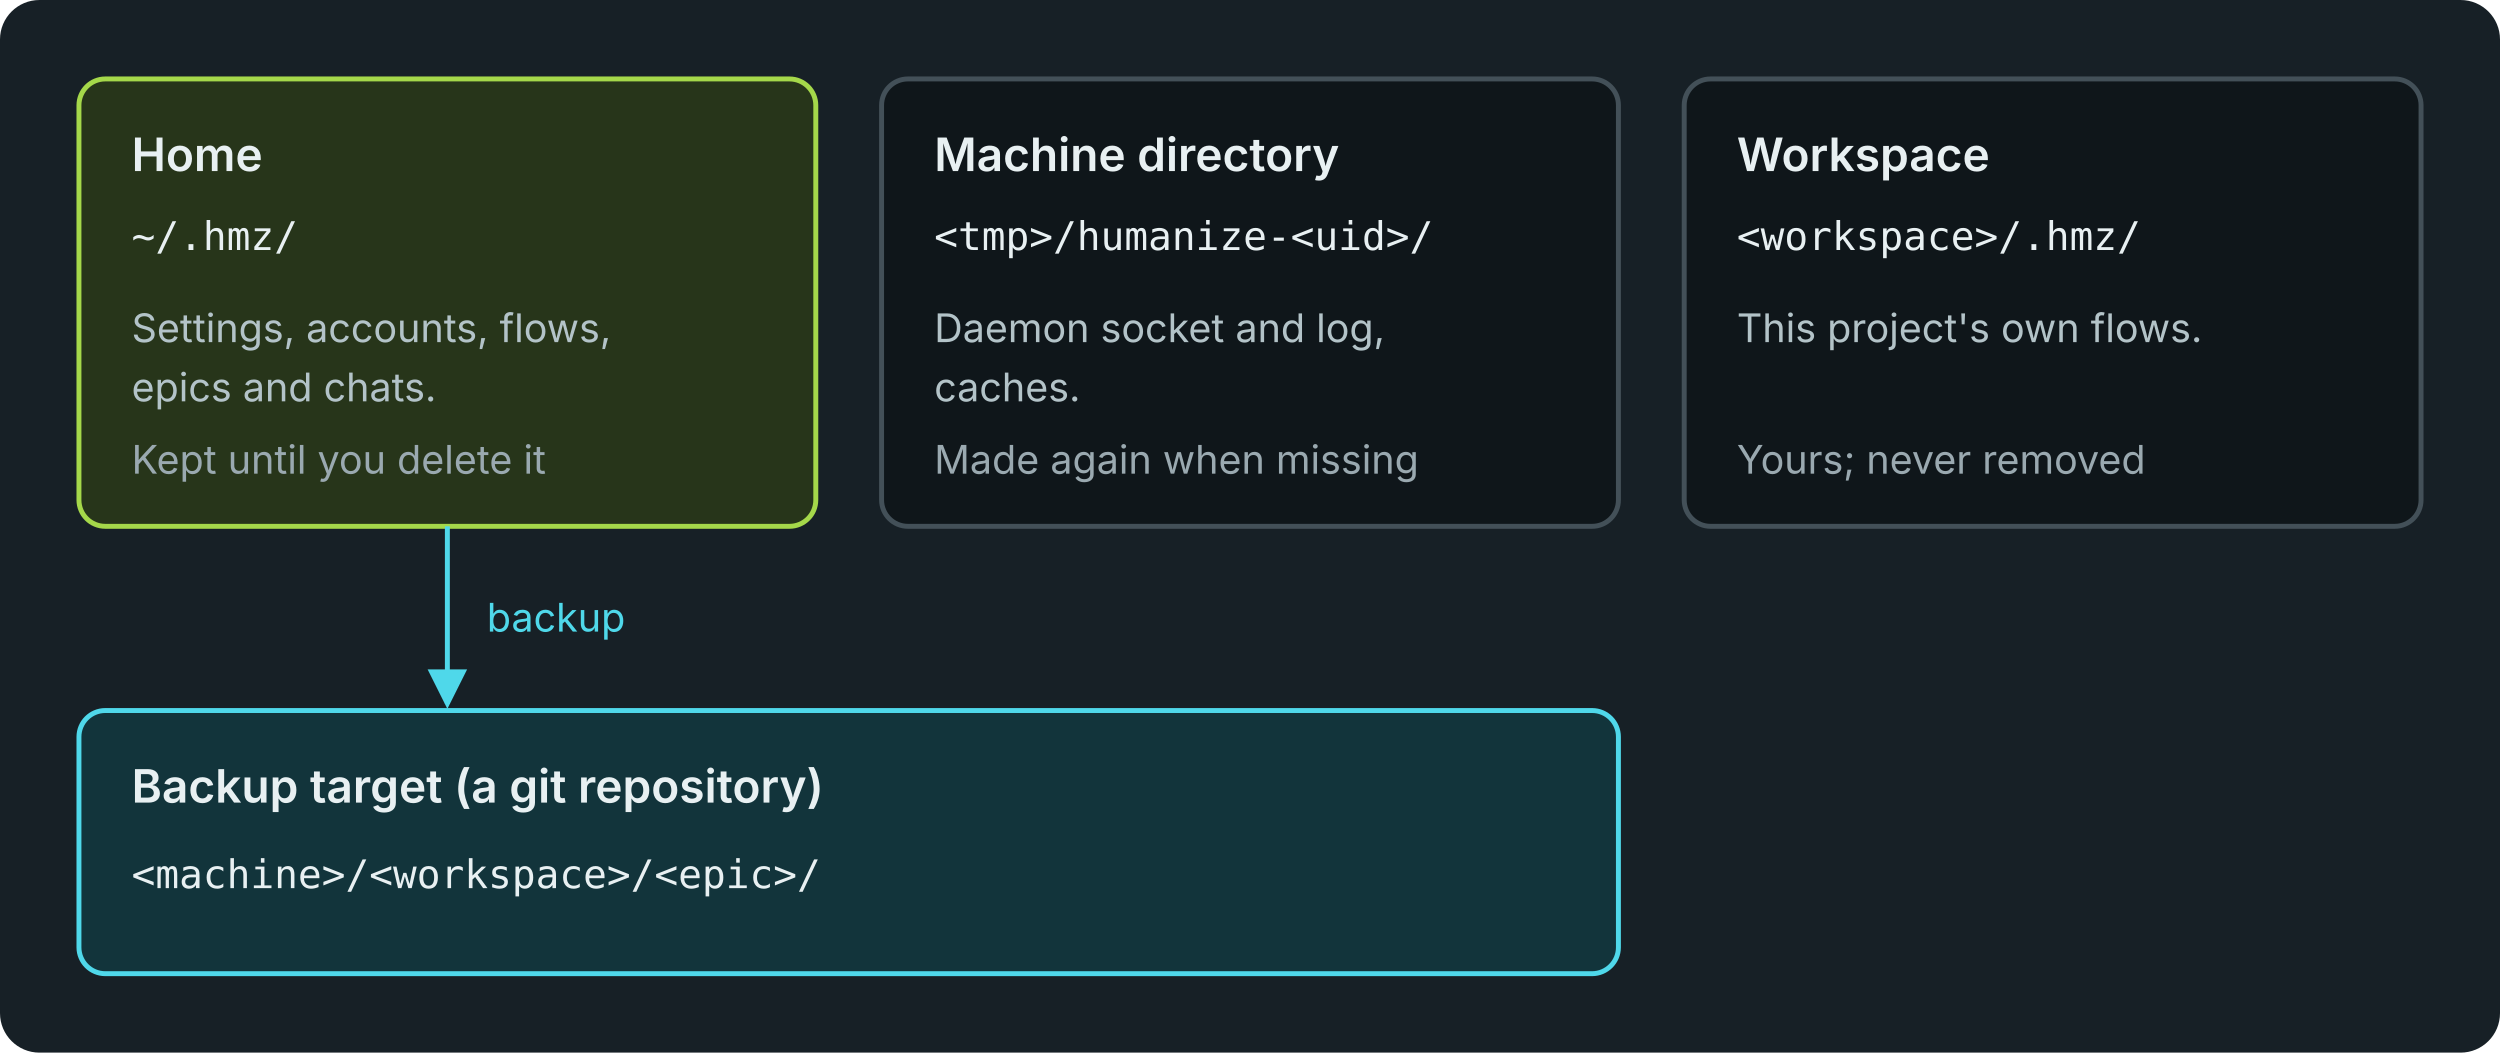
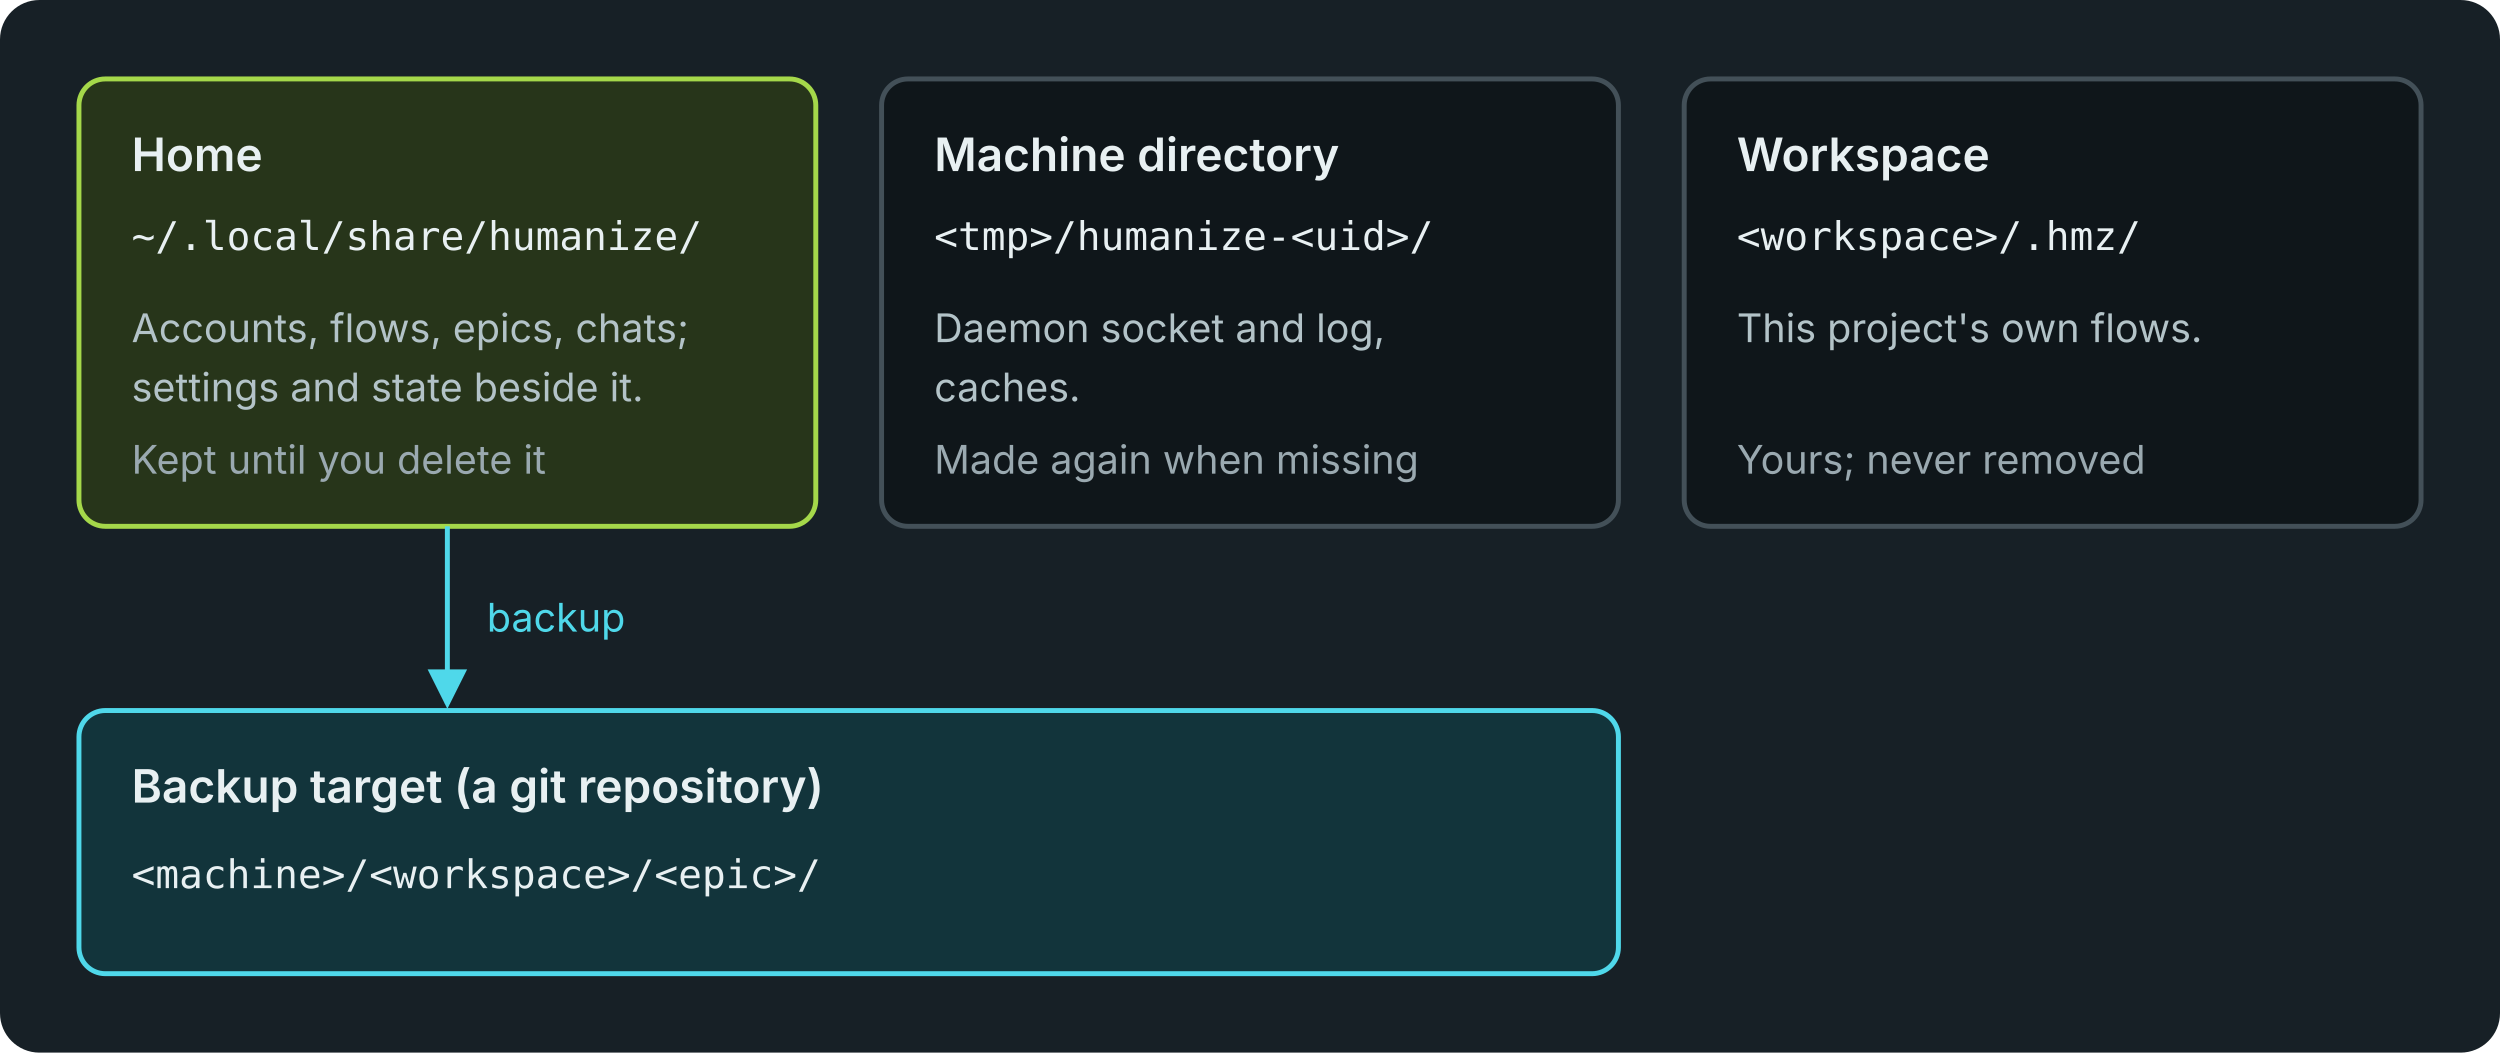
<svg xmlns="http://www.w3.org/2000/svg" viewBox="0 0 760 320" role="img">
  <rect width="760" height="320" rx="12" fill="#172026" />
  <defs>
    <marker id="a" viewBox="0 0 8 8" refX="7" refY="4" markerWidth="8" markerHeight="8" orient="auto">
      <path d="M0 0 L8 4 L0 8 z" fill="#4fd8ea" />
    </marker>
  </defs>
  <g font-family="ui-sans-serif, system-ui, -apple-system, 'Segoe UI', sans-serif">
    <rect x="24" y="24" width="224" height="136" rx="8" fill="#27351a" stroke="#a5d84a" stroke-width="1.5" />
    <text x="40" y="52" font-size="14" font-weight="600" fill="#e8f0f2">Home</text>
-     <text x="40" y="76" font-size="12" fill="#e8f0f2" font-family="ui-monospace, SFMono-Regular, Menlo, Consolas, monospace">~/.hmz/</text>
-     <text x="40" y="104" font-size="12" fill="#b3c3c8">Settings, accounts, flows,</text>
-     <text x="40" y="122" font-size="12" fill="#b3c3c8">epics and chats.</text>
+     <text x="40" y="76" font-size="12" fill="#e8f0f2" font-family="ui-monospace, SFMono-Regular, Menlo, Consolas, monospace">~/.local/share/humanize/</text>
+     <text x="40" y="104" font-size="12" fill="#b3c3c8">Accounts, flows, epics, chats;</text>
+     <text x="40" y="122" font-size="12" fill="#b3c3c8">settings and state beside it.</text>
    <text x="40" y="144" font-size="12" fill="#9aa9b0">Kept until you delete it</text>
    <rect x="268" y="24" width="224" height="136" rx="8" fill="#0f161a" stroke="#435058" stroke-width="1.5" />
    <text x="284" y="52" font-size="14" font-weight="600" fill="#e8f0f2">Machine directory</text>
    <text x="284" y="76" font-size="12" fill="#e8f0f2" font-family="ui-monospace, SFMono-Regular, Menlo, Consolas, monospace">&lt;tmp&gt;/humanize-&lt;uid&gt;/</text>
    <text x="284" y="104" font-size="12" fill="#b3c3c8">Daemon socket and log,</text>
    <text x="284" y="122" font-size="12" fill="#b3c3c8">caches.</text>
    <text x="284" y="144" font-size="12" fill="#9aa9b0">Made again when missing</text>
    <rect x="512" y="24" width="224" height="136" rx="8" fill="#0f161a" stroke="#435058" stroke-width="1.5" />
    <text x="528" y="52" font-size="14" font-weight="600" fill="#e8f0f2">Workspace</text>
    <text x="528" y="76" font-size="12" fill="#e8f0f2" font-family="ui-monospace, SFMono-Regular, Menlo, Consolas, monospace">&lt;workspace&gt;/.hmz/</text>
    <text x="528" y="104" font-size="12" fill="#b3c3c8">This project's own flows.</text>
    <text x="528" y="144" font-size="12" fill="#9aa9b0">Yours; never removed</text>
    <path d="M136 160 V214" fill="none" stroke="#4fd8ea" stroke-width="1.5" marker-end="url(#a)" />
    <text x="148" y="192" font-size="12" fill="#4fd8ea">backup</text>
    <rect x="24" y="216" width="468" height="80" rx="8" fill="#12343b" stroke="#4fd8ea" stroke-width="1.5" />
    <text x="40" y="244" font-size="14" font-weight="600" fill="#e8f0f2">Backup target (a git repository)</text>
    <text x="40" y="270" font-size="12" fill="#e8f0f2" font-family="ui-monospace, SFMono-Regular, Menlo, Consolas, monospace">&lt;machine&gt;/&lt;workspace&gt;/&lt;epic&gt;/</text>
  </g>
</svg>
